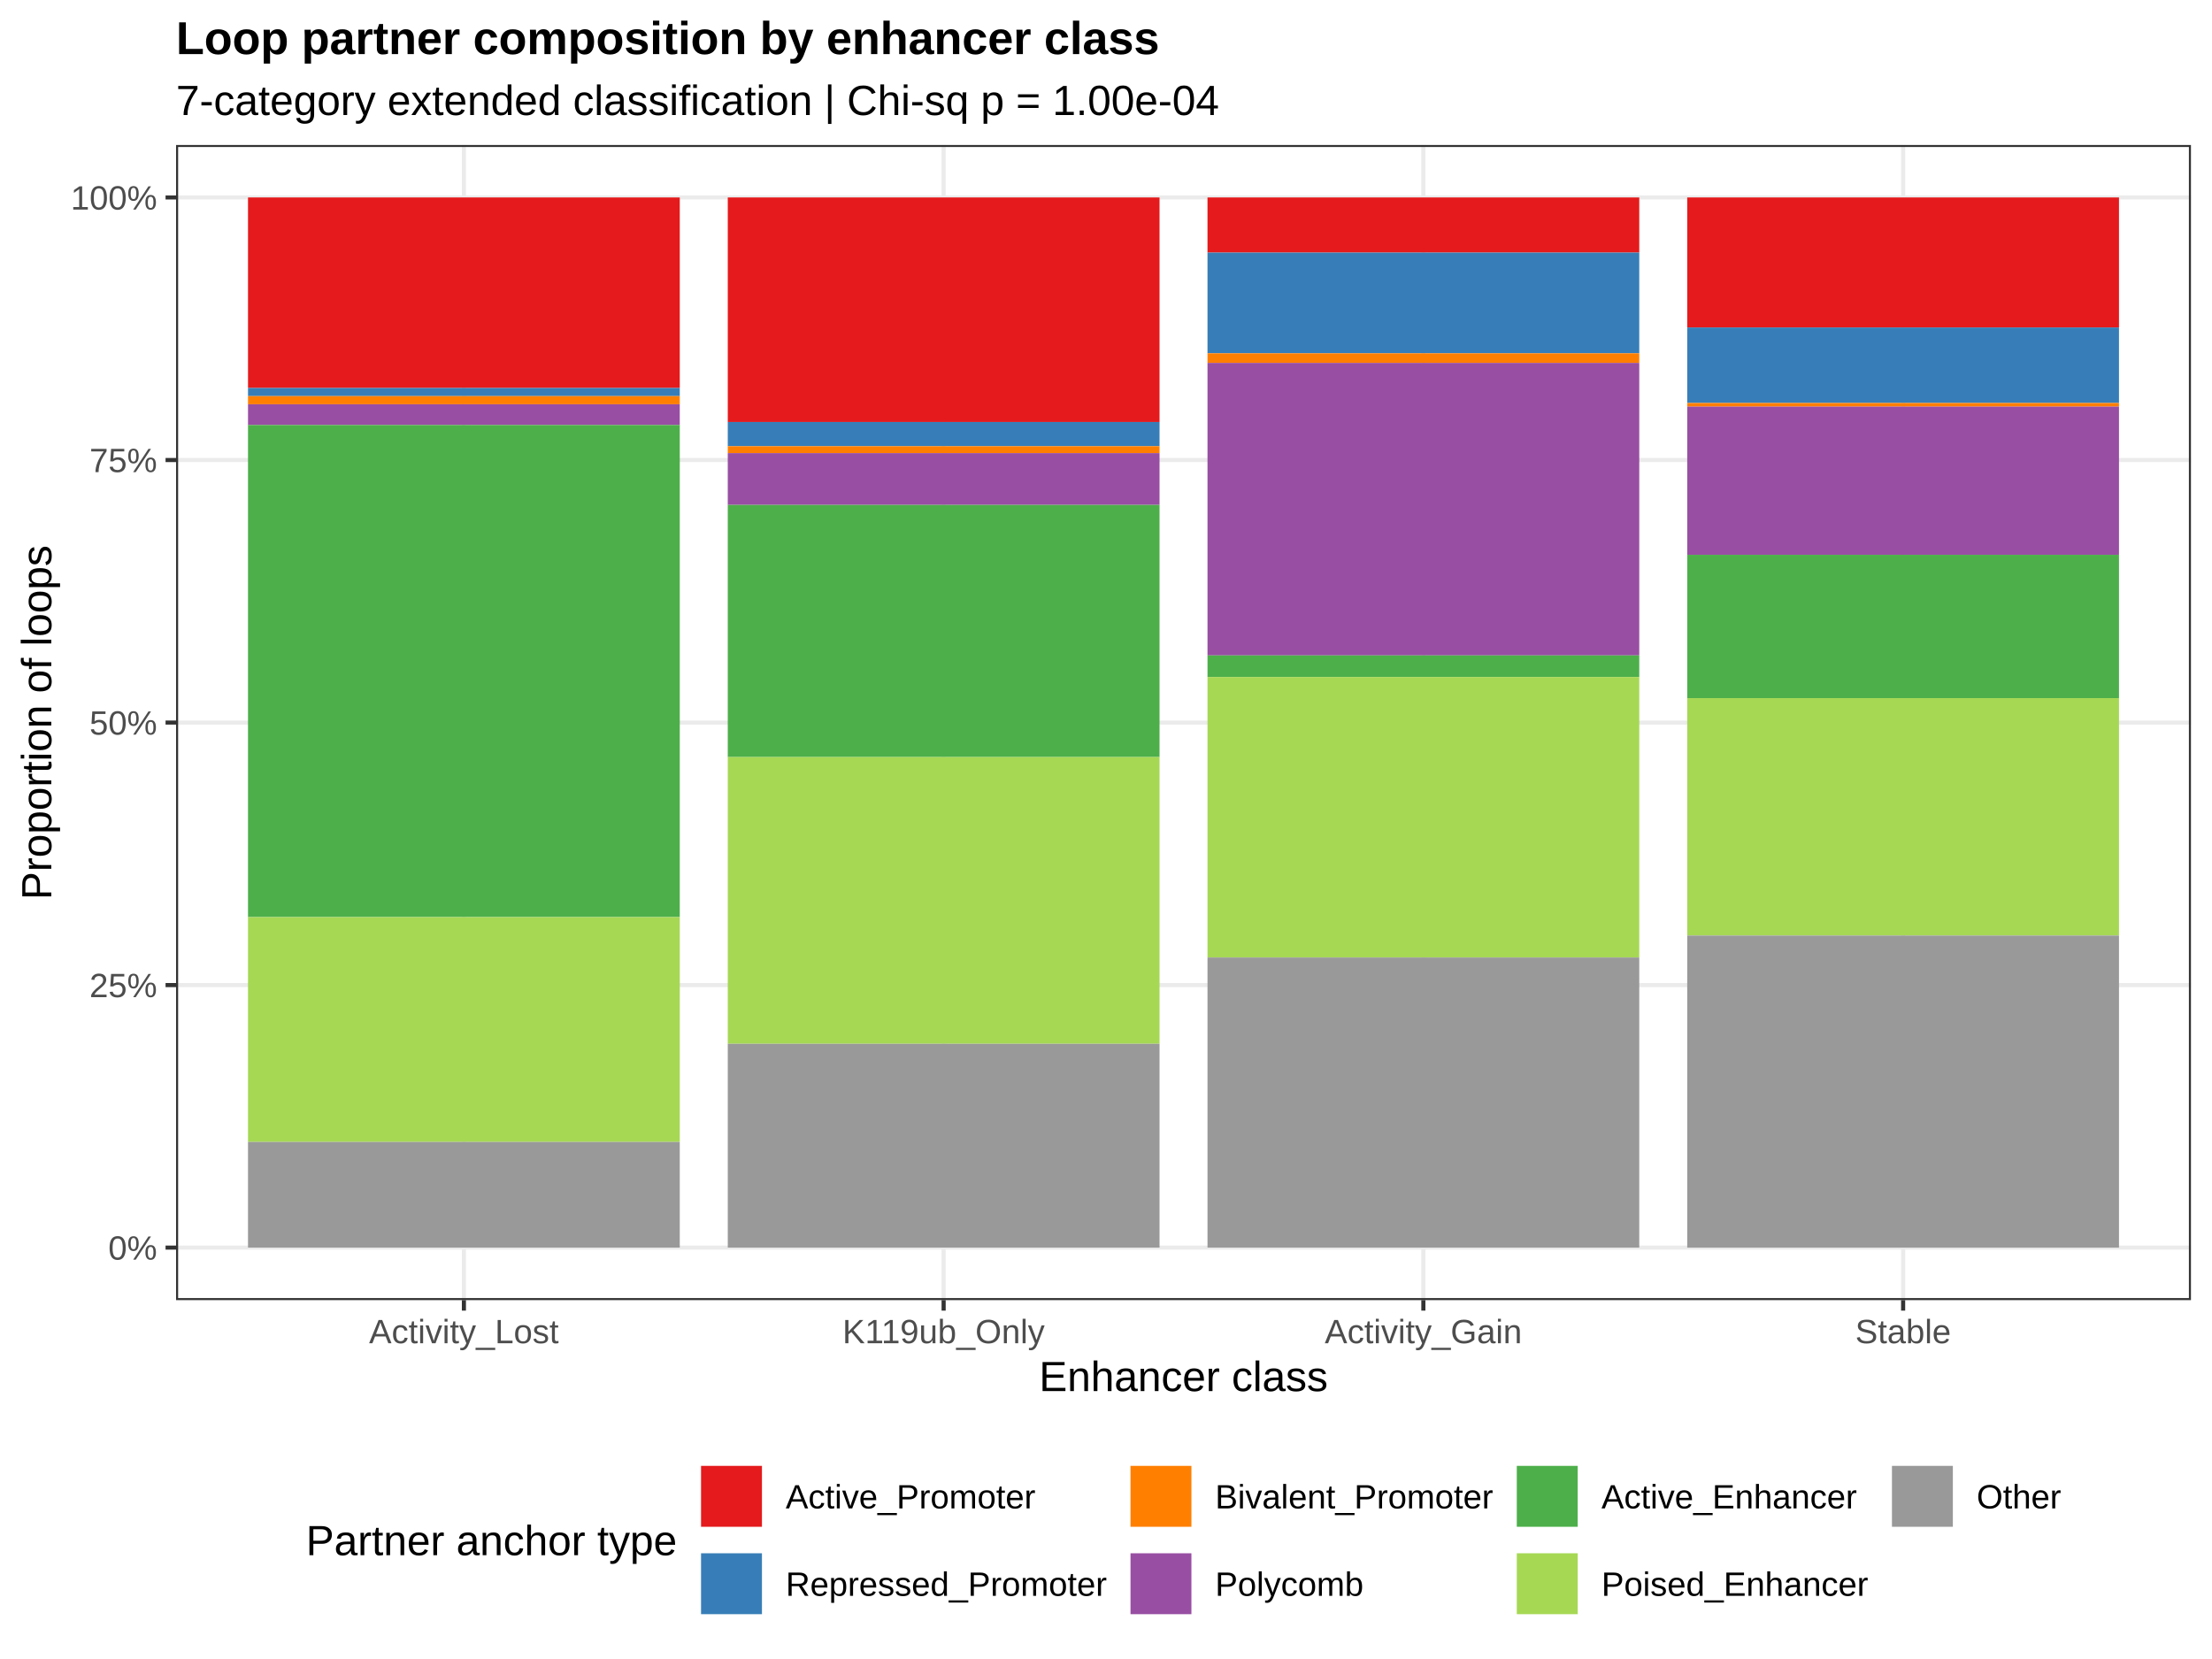
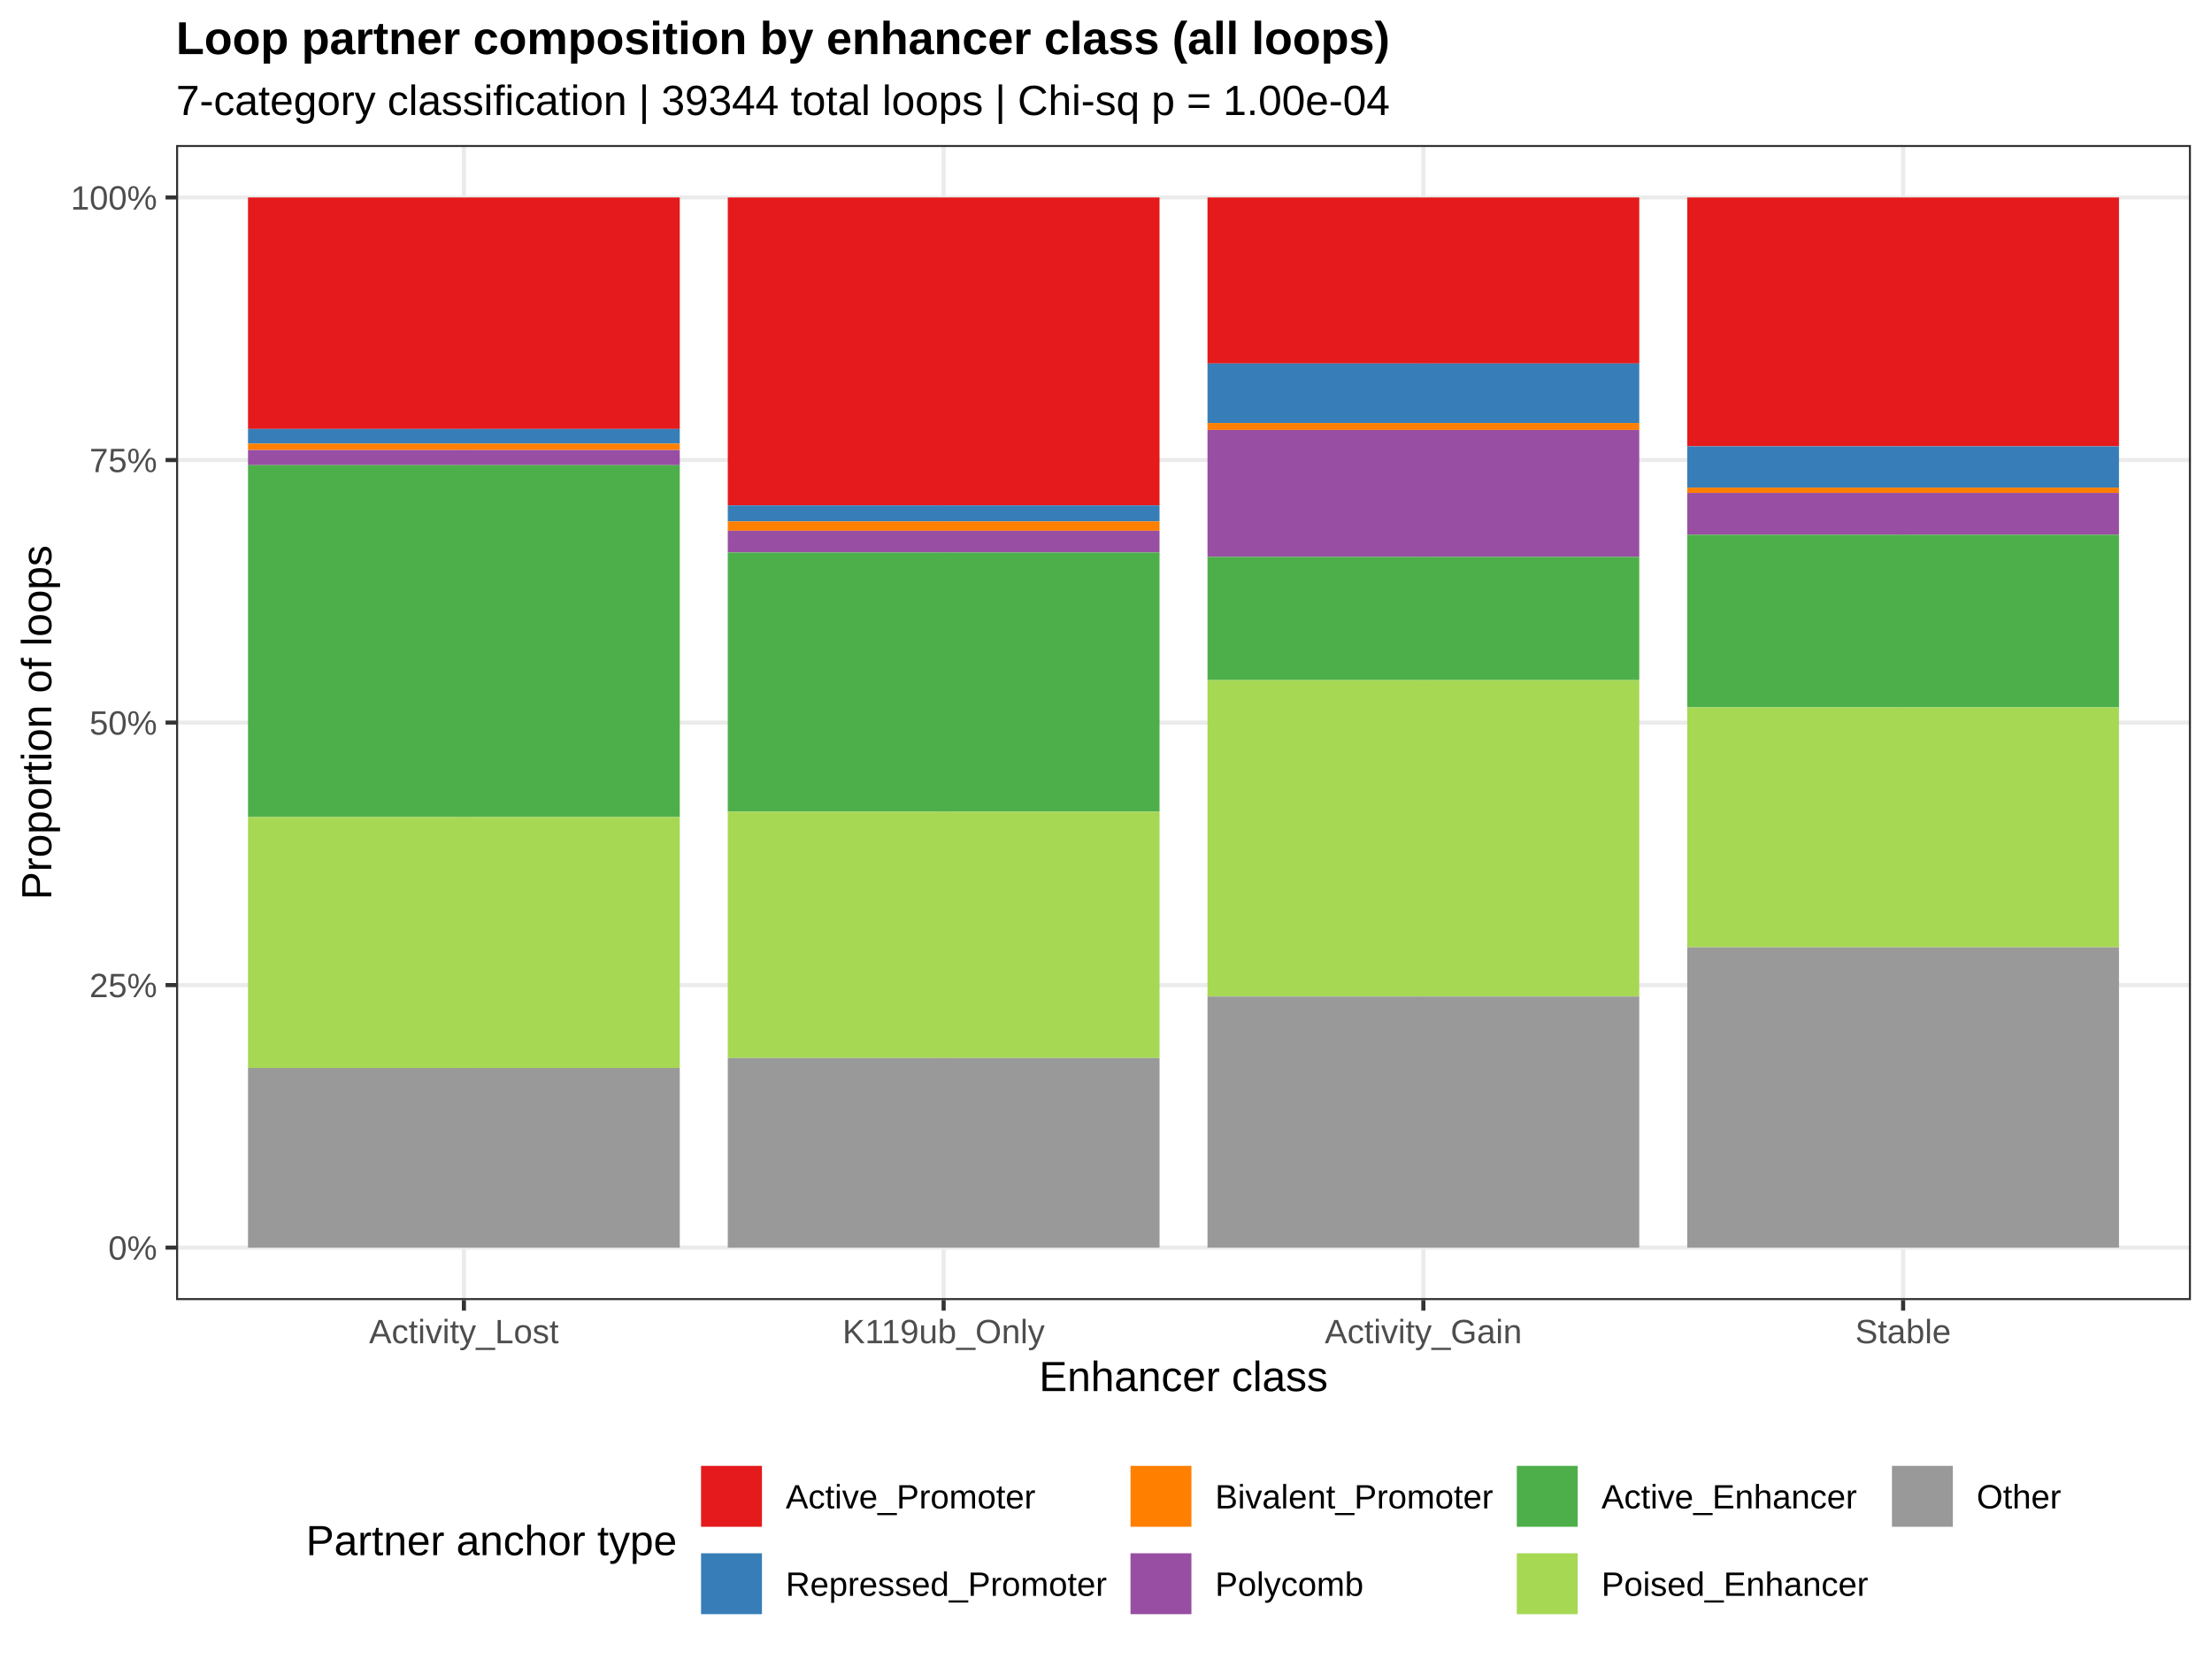
<svg xmlns="http://www.w3.org/2000/svg" width="576.00pt" height="432.00pt" viewBox="0 0 576.00 432.00">
  <g class="svglite">
    <defs>
      <style type="text/css">
    .svglite line, .svglite polyline, .svglite polygon, .svglite path, .svglite rect, .svglite circle {
      fill: none;
      stroke: #000000;
      stroke-linecap: round;
      stroke-linejoin: round;
      stroke-miterlimit: 10.00;
    }
    .svglite text {
      white-space: pre;
    }
    .svglite g.glyphgroup path {
      fill: inherit;
      stroke: none;
    }
  </style>
    </defs>
    <rect width="100%" height="100%" style="stroke: none; fill: #FFFFFF;" />
    <defs>
      <clipPath id="cpMC4wMHw1NzYuMDB8MC4wMHw0MzIuMDA=">
        <rect x="0.00" y="0.00" width="576.00" height="432.00" />
      </clipPath>
    </defs>
    <g clip-path="url(#cpMC4wMHw1NzYuMDB8MC4wMHw0MzIuMDA=)">
      <rect x="0.00" y="0" width="576.00" height="432.00" style="stroke-width: 1.07; stroke: #FFFFFF; fill: #FFFFFF;" />
    </g>
    <defs>
      <clipPath id="cpNDUuODV8NTcwLjUyfDM3Ljc1fDMzOC41NQ==">
        <rect x="45.85" y="37.75" width="524.67" height="300.80" />
      </clipPath>
    </defs>
    <g clip-path="url(#cpNDUuODV8NTcwLjUyfDM3Ljc1fDMzOC41NQ==)">
      <rect x="45.85" y="37.75" width="524.67" height="300.80" style="stroke-width: 1.07; stroke: none; fill: #FFFFFF;" />
      <polyline points="45.85,324.87 570.52,324.87 " style="stroke-width: 1.07; stroke: #EBEBEB; stroke-linecap: butt;" />
      <polyline points="45.85,256.51 570.52,256.51 " style="stroke-width: 1.07; stroke: #EBEBEB; stroke-linecap: butt;" />
      <polyline points="45.85,188.15 570.52,188.15 " style="stroke-width: 1.07; stroke: #EBEBEB; stroke-linecap: butt;" />
      <polyline points="45.85,119.79 570.52,119.79 " style="stroke-width: 1.07; stroke: #EBEBEB; stroke-linecap: butt;" />
      <polyline points="45.85,51.42 570.52,51.42 " style="stroke-width: 1.07; stroke: #EBEBEB; stroke-linecap: butt;" />
      <polyline points="120.80,338.55 120.80,37.75 " style="stroke-width: 1.07; stroke: #EBEBEB; stroke-linecap: butt;" />
      <polyline points="245.72,338.55 245.72,37.75 " style="stroke-width: 1.07; stroke: #EBEBEB; stroke-linecap: butt;" />
      <polyline points="370.64,338.55 370.64,37.75 " style="stroke-width: 1.07; stroke: #EBEBEB; stroke-linecap: butt;" />
      <polyline points="495.57,338.55 495.57,37.75 " style="stroke-width: 1.07; stroke: #EBEBEB; stroke-linecap: butt;" />
-       <rect x="64.58" y="51.42" width="112.43" height="49.61" style="stroke-width: 1.07; stroke: none; stroke-linecap: butt; stroke-linejoin: miter; fill: #E41A1C;" />
-       <rect x="189.51" y="51.42" width="112.43" height="58.47" style="stroke-width: 1.07; stroke: none; stroke-linecap: butt; stroke-linejoin: miter; fill: #E41A1C;" />
-       <rect x="314.43" y="51.42" width="112.43" height="14.36" style="stroke-width: 1.07; stroke: none; stroke-linecap: butt; stroke-linejoin: miter; fill: #E41A1C;" />
-       <rect x="439.35" y="51.42" width="112.43" height="33.85" style="stroke-width: 1.07; stroke: none; stroke-linecap: butt; stroke-linejoin: miter; fill: #E41A1C;" />
-       <rect x="64.58" y="101.03" width="112.43" height="2.12" style="stroke-width: 1.07; stroke: none; stroke-linecap: butt; stroke-linejoin: miter; fill: #377EB8;" />
-       <rect x="189.51" y="109.89" width="112.43" height="6.30" style="stroke-width: 1.07; stroke: none; stroke-linecap: butt; stroke-linejoin: miter; fill: #377EB8;" />
-       <rect x="314.43" y="65.78" width="112.43" height="26.22" style="stroke-width: 1.07; stroke: none; stroke-linecap: butt; stroke-linejoin: miter; fill: #377EB8;" />
-       <rect x="439.35" y="85.28" width="112.43" height="19.66" style="stroke-width: 1.07; stroke: none; stroke-linecap: butt; stroke-linejoin: miter; fill: #377EB8;" />
-       <rect x="64.58" y="103.15" width="112.43" height="2.12" style="stroke-width: 1.07; stroke: none; stroke-linecap: butt; stroke-linejoin: miter; fill: #FF7F00;" />
-       <rect x="189.51" y="116.19" width="112.43" height="1.80" style="stroke-width: 1.07; stroke: none; stroke-linecap: butt; stroke-linejoin: miter; fill: #FF7F00;" />
-       <rect x="314.43" y="92.00" width="112.43" height="2.50" style="stroke-width: 1.07; stroke: none; stroke-linecap: butt; stroke-linejoin: miter; fill: #FF7F00;" />
-       <rect x="439.35" y="104.94" width="112.43" height="0.95" style="stroke-width: 1.07; stroke: none; stroke-linecap: butt; stroke-linejoin: miter; fill: #FF7F00;" />
-       <rect x="64.58" y="105.27" width="112.43" height="5.41" style="stroke-width: 1.07; stroke: none; stroke-linecap: butt; stroke-linejoin: miter; fill: #984EA3;" />
-       <rect x="189.51" y="117.99" width="112.43" height="13.49" style="stroke-width: 1.07; stroke: none; stroke-linecap: butt; stroke-linejoin: miter; fill: #984EA3;" />
-       <rect x="314.43" y="94.50" width="112.43" height="76.17" style="stroke-width: 1.07; stroke: none; stroke-linecap: butt; stroke-linejoin: miter; fill: #984EA3;" />
-       <rect x="439.35" y="105.88" width="112.43" height="38.58" style="stroke-width: 1.07; stroke: none; stroke-linecap: butt; stroke-linejoin: miter; fill: #984EA3;" />
-       <rect x="64.58" y="110.67" width="112.43" height="128.14" style="stroke-width: 1.07; stroke: none; stroke-linecap: butt; stroke-linejoin: miter; fill: #4DAF4A;" />
-       <rect x="189.51" y="131.48" width="112.43" height="65.66" style="stroke-width: 1.07; stroke: none; stroke-linecap: butt; stroke-linejoin: miter; fill: #4DAF4A;" />
-       <rect x="314.43" y="170.67" width="112.43" height="5.62" style="stroke-width: 1.07; stroke: none; stroke-linecap: butt; stroke-linejoin: miter; fill: #4DAF4A;" />
-       <rect x="439.35" y="144.47" width="112.43" height="37.32" style="stroke-width: 1.07; stroke: none; stroke-linecap: butt; stroke-linejoin: miter; fill: #4DAF4A;" />
-       <rect x="64.58" y="238.82" width="112.43" height="58.55" style="stroke-width: 1.07; stroke: none; stroke-linecap: butt; stroke-linejoin: miter; fill: #A6D854;" />
-       <rect x="189.51" y="197.14" width="112.43" height="74.66" style="stroke-width: 1.07; stroke: none; stroke-linecap: butt; stroke-linejoin: miter; fill: #A6D854;" />
-       <rect x="314.43" y="176.29" width="112.43" height="73.05" style="stroke-width: 1.07; stroke: none; stroke-linecap: butt; stroke-linejoin: miter; fill: #A6D854;" />
-       <rect x="439.35" y="181.79" width="112.43" height="61.82" style="stroke-width: 1.07; stroke: none; stroke-linecap: butt; stroke-linejoin: miter; fill: #A6D854;" />
-       <rect x="64.58" y="297.36" width="112.43" height="27.51" style="stroke-width: 1.07; stroke: none; stroke-linecap: butt; stroke-linejoin: miter; fill: #999999;" />
-       <rect x="189.51" y="271.80" width="112.43" height="53.07" style="stroke-width: 1.07; stroke: none; stroke-linecap: butt; stroke-linejoin: miter; fill: #999999;" />
-       <rect x="314.43" y="249.33" width="112.43" height="75.54" style="stroke-width: 1.07; stroke: none; stroke-linecap: butt; stroke-linejoin: miter; fill: #999999;" />
-       <rect x="439.35" y="243.61" width="112.43" height="81.27" style="stroke-width: 1.07; stroke: none; stroke-linecap: butt; stroke-linejoin: miter; fill: #999999;" />
+       <rect x="64.58" y="51.42" width="112.43" height="60.28" style="stroke-width: 1.07; stroke: none; stroke-linecap: butt; stroke-linejoin: miter; fill: #E41A1C;" />
+       <rect x="189.51" y="51.42" width="112.43" height="80.17" style="stroke-width: 1.07; stroke: none; stroke-linecap: butt; stroke-linejoin: miter; fill: #E41A1C;" />
+       <rect x="314.43" y="51.42" width="112.43" height="43.23" style="stroke-width: 1.07; stroke: none; stroke-linecap: butt; stroke-linejoin: miter; fill: #E41A1C;" />
+       <rect x="439.35" y="51.42" width="112.43" height="64.79" style="stroke-width: 1.07; stroke: none; stroke-linecap: butt; stroke-linejoin: miter; fill: #E41A1C;" />
+       <rect x="64.58" y="111.70" width="112.43" height="3.81" style="stroke-width: 1.07; stroke: none; stroke-linecap: butt; stroke-linejoin: miter; fill: #377EB8;" />
+       <rect x="189.51" y="131.60" width="112.43" height="4.17" style="stroke-width: 1.07; stroke: none; stroke-linecap: butt; stroke-linejoin: miter; fill: #377EB8;" />
+       <rect x="314.43" y="94.65" width="112.43" height="15.50" style="stroke-width: 1.07; stroke: none; stroke-linecap: butt; stroke-linejoin: miter; fill: #377EB8;" />
+       <rect x="439.35" y="116.22" width="112.43" height="10.77" style="stroke-width: 1.07; stroke: none; stroke-linecap: butt; stroke-linejoin: miter; fill: #377EB8;" />
+       <rect x="64.58" y="115.51" width="112.43" height="1.67" style="stroke-width: 1.07; stroke: none; stroke-linecap: butt; stroke-linejoin: miter; fill: #FF7F00;" />
+       <rect x="189.51" y="135.77" width="112.43" height="2.44" style="stroke-width: 1.07; stroke: none; stroke-linecap: butt; stroke-linejoin: miter; fill: #FF7F00;" />
+       <rect x="314.43" y="110.15" width="112.43" height="1.80" style="stroke-width: 1.07; stroke: none; stroke-linecap: butt; stroke-linejoin: miter; fill: #FF7F00;" />
+       <rect x="439.35" y="126.98" width="112.43" height="1.36" style="stroke-width: 1.07; stroke: none; stroke-linecap: butt; stroke-linejoin: miter; fill: #FF7F00;" />
+       <rect x="64.58" y="117.19" width="112.43" height="3.94" style="stroke-width: 1.07; stroke: none; stroke-linecap: butt; stroke-linejoin: miter; fill: #984EA3;" />
+       <rect x="189.51" y="138.21" width="112.43" height="5.65" style="stroke-width: 1.07; stroke: none; stroke-linecap: butt; stroke-linejoin: miter; fill: #984EA3;" />
+       <rect x="314.43" y="111.95" width="112.43" height="33.05" style="stroke-width: 1.07; stroke: none; stroke-linecap: butt; stroke-linejoin: miter; fill: #984EA3;" />
+       <rect x="439.35" y="128.35" width="112.43" height="10.90" style="stroke-width: 1.07; stroke: none; stroke-linecap: butt; stroke-linejoin: miter; fill: #984EA3;" />
+       <rect x="64.58" y="121.12" width="112.43" height="91.64" style="stroke-width: 1.07; stroke: none; stroke-linecap: butt; stroke-linejoin: miter; fill: #4DAF4A;" />
+       <rect x="189.51" y="143.86" width="112.43" height="67.50" style="stroke-width: 1.07; stroke: none; stroke-linecap: butt; stroke-linejoin: miter; fill: #4DAF4A;" />
+       <rect x="314.43" y="145.00" width="112.43" height="32.11" style="stroke-width: 1.07; stroke: none; stroke-linecap: butt; stroke-linejoin: miter; fill: #4DAF4A;" />
+       <rect x="439.35" y="139.24" width="112.43" height="44.96" style="stroke-width: 1.07; stroke: none; stroke-linecap: butt; stroke-linejoin: miter; fill: #4DAF4A;" />
+       <rect x="64.58" y="212.76" width="112.43" height="65.33" style="stroke-width: 1.07; stroke: none; stroke-linecap: butt; stroke-linejoin: miter; fill: #A6D854;" />
+       <rect x="189.51" y="211.36" width="112.43" height="64.14" style="stroke-width: 1.07; stroke: none; stroke-linecap: butt; stroke-linejoin: miter; fill: #A6D854;" />
+       <rect x="314.43" y="177.11" width="112.43" height="82.38" style="stroke-width: 1.07; stroke: none; stroke-linecap: butt; stroke-linejoin: miter; fill: #A6D854;" />
+       <rect x="439.35" y="184.20" width="112.43" height="62.48" style="stroke-width: 1.07; stroke: none; stroke-linecap: butt; stroke-linejoin: miter; fill: #A6D854;" />
+       <rect x="64.58" y="278.10" width="112.43" height="46.78" style="stroke-width: 1.07; stroke: none; stroke-linecap: butt; stroke-linejoin: miter; fill: #999999;" />
+       <rect x="189.51" y="275.50" width="112.43" height="49.38" style="stroke-width: 1.07; stroke: none; stroke-linecap: butt; stroke-linejoin: miter; fill: #999999;" />
+       <rect x="314.43" y="259.49" width="112.43" height="65.39" style="stroke-width: 1.07; stroke: none; stroke-linecap: butt; stroke-linejoin: miter; fill: #999999;" />
+       <rect x="439.35" y="246.68" width="112.43" height="78.20" style="stroke-width: 1.07; stroke: none; stroke-linecap: butt; stroke-linejoin: miter; fill: #999999;" />
      <rect x="45.85" y="37.75" width="524.67" height="300.80" style="stroke-width: 1.07; stroke: #333333;" />
    </g>
    <g clip-path="url(#cpMC4wMHw1NzYuMDB8MC4wMHw0MzIuMDA=)">
      <text x="40.91" y="328.02" text-anchor="end" style="font-size: 8.80px;fill: #4D4D4D; font-family: &quot;Arial&quot;;" textLength="12.72px" lengthAdjust="spacingAndGlyphs">0%</text>
      <text x="40.91" y="259.66" text-anchor="end" style="font-size: 8.80px;fill: #4D4D4D; font-family: &quot;Arial&quot;;" textLength="17.61px" lengthAdjust="spacingAndGlyphs">25%</text>
      <text x="40.91" y="191.30" text-anchor="end" style="font-size: 8.80px;fill: #4D4D4D; font-family: &quot;Arial&quot;;" textLength="17.61px" lengthAdjust="spacingAndGlyphs">50%</text>
      <text x="40.91" y="122.94" text-anchor="end" style="font-size: 8.80px;fill: #4D4D4D; font-family: &quot;Arial&quot;;" textLength="17.61px" lengthAdjust="spacingAndGlyphs">75%</text>
      <text x="40.91" y="54.57" text-anchor="end" style="font-size: 8.80px;fill: #4D4D4D; font-family: &quot;Arial&quot;;" textLength="22.50px" lengthAdjust="spacingAndGlyphs">100%</text>
      <polyline points="43.11,324.87 45.85,324.87 " style="stroke-width: 1.07; stroke: #333333; stroke-linecap: butt;" />
      <polyline points="43.11,256.51 45.85,256.51 " style="stroke-width: 1.07; stroke: #333333; stroke-linecap: butt;" />
      <polyline points="43.11,188.15 45.85,188.15 " style="stroke-width: 1.07; stroke: #333333; stroke-linecap: butt;" />
      <polyline points="43.11,119.79 45.85,119.79 " style="stroke-width: 1.07; stroke: #333333; stroke-linecap: butt;" />
      <polyline points="43.11,51.42 45.85,51.42 " style="stroke-width: 1.07; stroke: #333333; stroke-linecap: butt;" />
      <polyline points="120.80,341.29 120.80,338.55 " style="stroke-width: 1.07; stroke: #333333; stroke-linecap: butt;" />
      <polyline points="245.72,341.29 245.72,338.55 " style="stroke-width: 1.07; stroke: #333333; stroke-linecap: butt;" />
      <polyline points="370.64,341.29 370.64,338.55 " style="stroke-width: 1.07; stroke: #333333; stroke-linecap: butt;" />
      <polyline points="495.57,341.29 495.57,338.55 " style="stroke-width: 1.07; stroke: #333333; stroke-linecap: butt;" />
      <text x="120.80" y="349.78" text-anchor="middle" style="font-size: 8.80px;fill: #4D4D4D; font-family: &quot;Arial&quot;;" textLength="49.39px" lengthAdjust="spacingAndGlyphs">Activity_Lost</text>
      <text x="245.72" y="349.78" text-anchor="middle" style="font-size: 8.80px;fill: #4D4D4D; font-family: &quot;Arial&quot;;" textLength="52.66px" lengthAdjust="spacingAndGlyphs">K119ub_Only</text>
      <text x="370.64" y="349.78" text-anchor="middle" style="font-size: 8.80px;fill: #4D4D4D; font-family: &quot;Arial&quot;;" textLength="51.34px" lengthAdjust="spacingAndGlyphs">Activity_Gain</text>
      <text x="495.57" y="349.78" text-anchor="middle" style="font-size: 8.80px;fill: #4D4D4D; font-family: &quot;Arial&quot;;" textLength="24.94px" lengthAdjust="spacingAndGlyphs">Stable</text>
      <text x="308.18" y="362.24" text-anchor="middle" style="font-size: 11.00px; font-family: &quot;Arial&quot;;" textLength="75.25px" lengthAdjust="spacingAndGlyphs">Enhancer class</text>
      <text transform="translate(13.36,188.15) rotate(-90)" text-anchor="middle" style="font-size: 11.00px; font-family: &quot;Arial&quot;;" textLength="92.41px" lengthAdjust="spacingAndGlyphs">Proportion of loops</text>
      <rect x="74.19" y="375.52" width="467.98" height="51.00" style="stroke-width: 1.07; stroke: none; fill: #FFFFFF;" />
      <text x="79.67" y="404.96" style="font-size: 11.00px; font-family: &quot;Arial&quot;;" textLength="96.69px" lengthAdjust="spacingAndGlyphs">Partner anchor type</text>
      <rect x="181.84" y="381.00" width="17.28" height="17.28" style="stroke-width: 1.07; stroke: none; fill: #FFFFFF;" />
      <rect x="182.55" y="381.71" width="15.86" height="15.86" style="stroke-width: 1.07; stroke: none; stroke-linecap: butt; stroke-linejoin: miter; fill: #E41A1C;" />
      <rect x="181.84" y="403.76" width="17.28" height="17.28" style="stroke-width: 1.07; stroke: none; fill: #FFFFFF;" />
      <rect x="182.55" y="404.47" width="15.86" height="15.86" style="stroke-width: 1.07; stroke: none; stroke-linecap: butt; stroke-linejoin: miter; fill: #377EB8;" />
      <rect x="293.67" y="381.00" width="17.28" height="17.28" style="stroke-width: 1.07; stroke: none; fill: #FFFFFF;" />
      <rect x="294.38" y="381.71" width="15.86" height="15.86" style="stroke-width: 1.07; stroke: none; stroke-linecap: butt; stroke-linejoin: miter; fill: #FF7F00;" />
      <rect x="293.67" y="403.76" width="17.28" height="17.28" style="stroke-width: 1.07; stroke: none; fill: #FFFFFF;" />
      <rect x="294.38" y="404.47" width="15.86" height="15.86" style="stroke-width: 1.07; stroke: none; stroke-linecap: butt; stroke-linejoin: miter; fill: #984EA3;" />
      <rect x="394.26" y="381.00" width="17.28" height="17.28" style="stroke-width: 1.07; stroke: none; fill: #FFFFFF;" />
      <rect x="394.97" y="381.71" width="15.86" height="15.86" style="stroke-width: 1.07; stroke: none; stroke-linecap: butt; stroke-linejoin: miter; fill: #4DAF4A;" />
      <rect x="394.26" y="403.76" width="17.28" height="17.28" style="stroke-width: 1.07; stroke: none; fill: #FFFFFF;" />
      <rect x="394.97" y="404.47" width="15.86" height="15.86" style="stroke-width: 1.07; stroke: none; stroke-linecap: butt; stroke-linejoin: miter; fill: #A6D854;" />
      <rect x="491.95" y="381.00" width="17.28" height="17.28" style="stroke-width: 1.07; stroke: none; fill: #FFFFFF;" />
      <rect x="492.66" y="381.71" width="15.86" height="15.86" style="stroke-width: 1.07; stroke: none; stroke-linecap: butt; stroke-linejoin: miter; fill: #999999;" />
      <text x="204.60" y="392.79" style="font-size: 8.80px; font-family: &quot;Arial&quot;;" textLength="65.02px" lengthAdjust="spacingAndGlyphs">Active_Promoter</text>
      <text x="204.60" y="415.55" style="font-size: 8.80px; font-family: &quot;Arial&quot;;" textLength="83.59px" lengthAdjust="spacingAndGlyphs">Repressed_Promoter</text>
      <text x="316.43" y="392.79" style="font-size: 8.80px; font-family: &quot;Arial&quot;;" textLength="72.34px" lengthAdjust="spacingAndGlyphs">Bivalent_Promoter</text>
      <text x="316.43" y="415.55" style="font-size: 8.80px; font-family: &quot;Arial&quot;;" textLength="38.64px" lengthAdjust="spacingAndGlyphs">Polycomb</text>
      <text x="417.02" y="392.79" style="font-size: 8.80px; font-family: &quot;Arial&quot;;" textLength="66.52px" lengthAdjust="spacingAndGlyphs">Active_Enhancer</text>
      <text x="417.02" y="415.55" style="font-size: 8.80px; font-family: &quot;Arial&quot;;" textLength="69.45px" lengthAdjust="spacingAndGlyphs">Poised_Enhancer</text>
      <text x="514.71" y="392.79" style="font-size: 8.80px; font-family: &quot;Arial&quot;;" textLength="21.98px" lengthAdjust="spacingAndGlyphs">Other</text>
-       <text x="45.85" y="29.95" style="font-size: 11.00px; font-family: &quot;Arial&quot;;" textLength="271.78px" lengthAdjust="spacingAndGlyphs">7-category extended classification | Chi-sq p = 1.00e-04</text>
-       <text x="45.85" y="14.08" style="font-size: 12.00px; font-weight: bold; font-family: &quot;Arial&quot;;" textLength="255.97px" lengthAdjust="spacingAndGlyphs">Loop partner composition by enhancer class</text>
+       <text x="45.85" y="29.95" style="font-size: 11.00px; font-family: &quot;Arial&quot;;" textLength="316.27px" lengthAdjust="spacingAndGlyphs">7-category classification | 39344 total loops | Chi-sq p = 1.00e-04</text>
+       <text x="45.85" y="14.08" style="font-size: 12.00px; font-weight: bold; font-family: &quot;Arial&quot;;" textLength="315.94px" lengthAdjust="spacingAndGlyphs">Loop partner composition by enhancer class (all loops)</text>
    </g>
  </g>
</svg>
